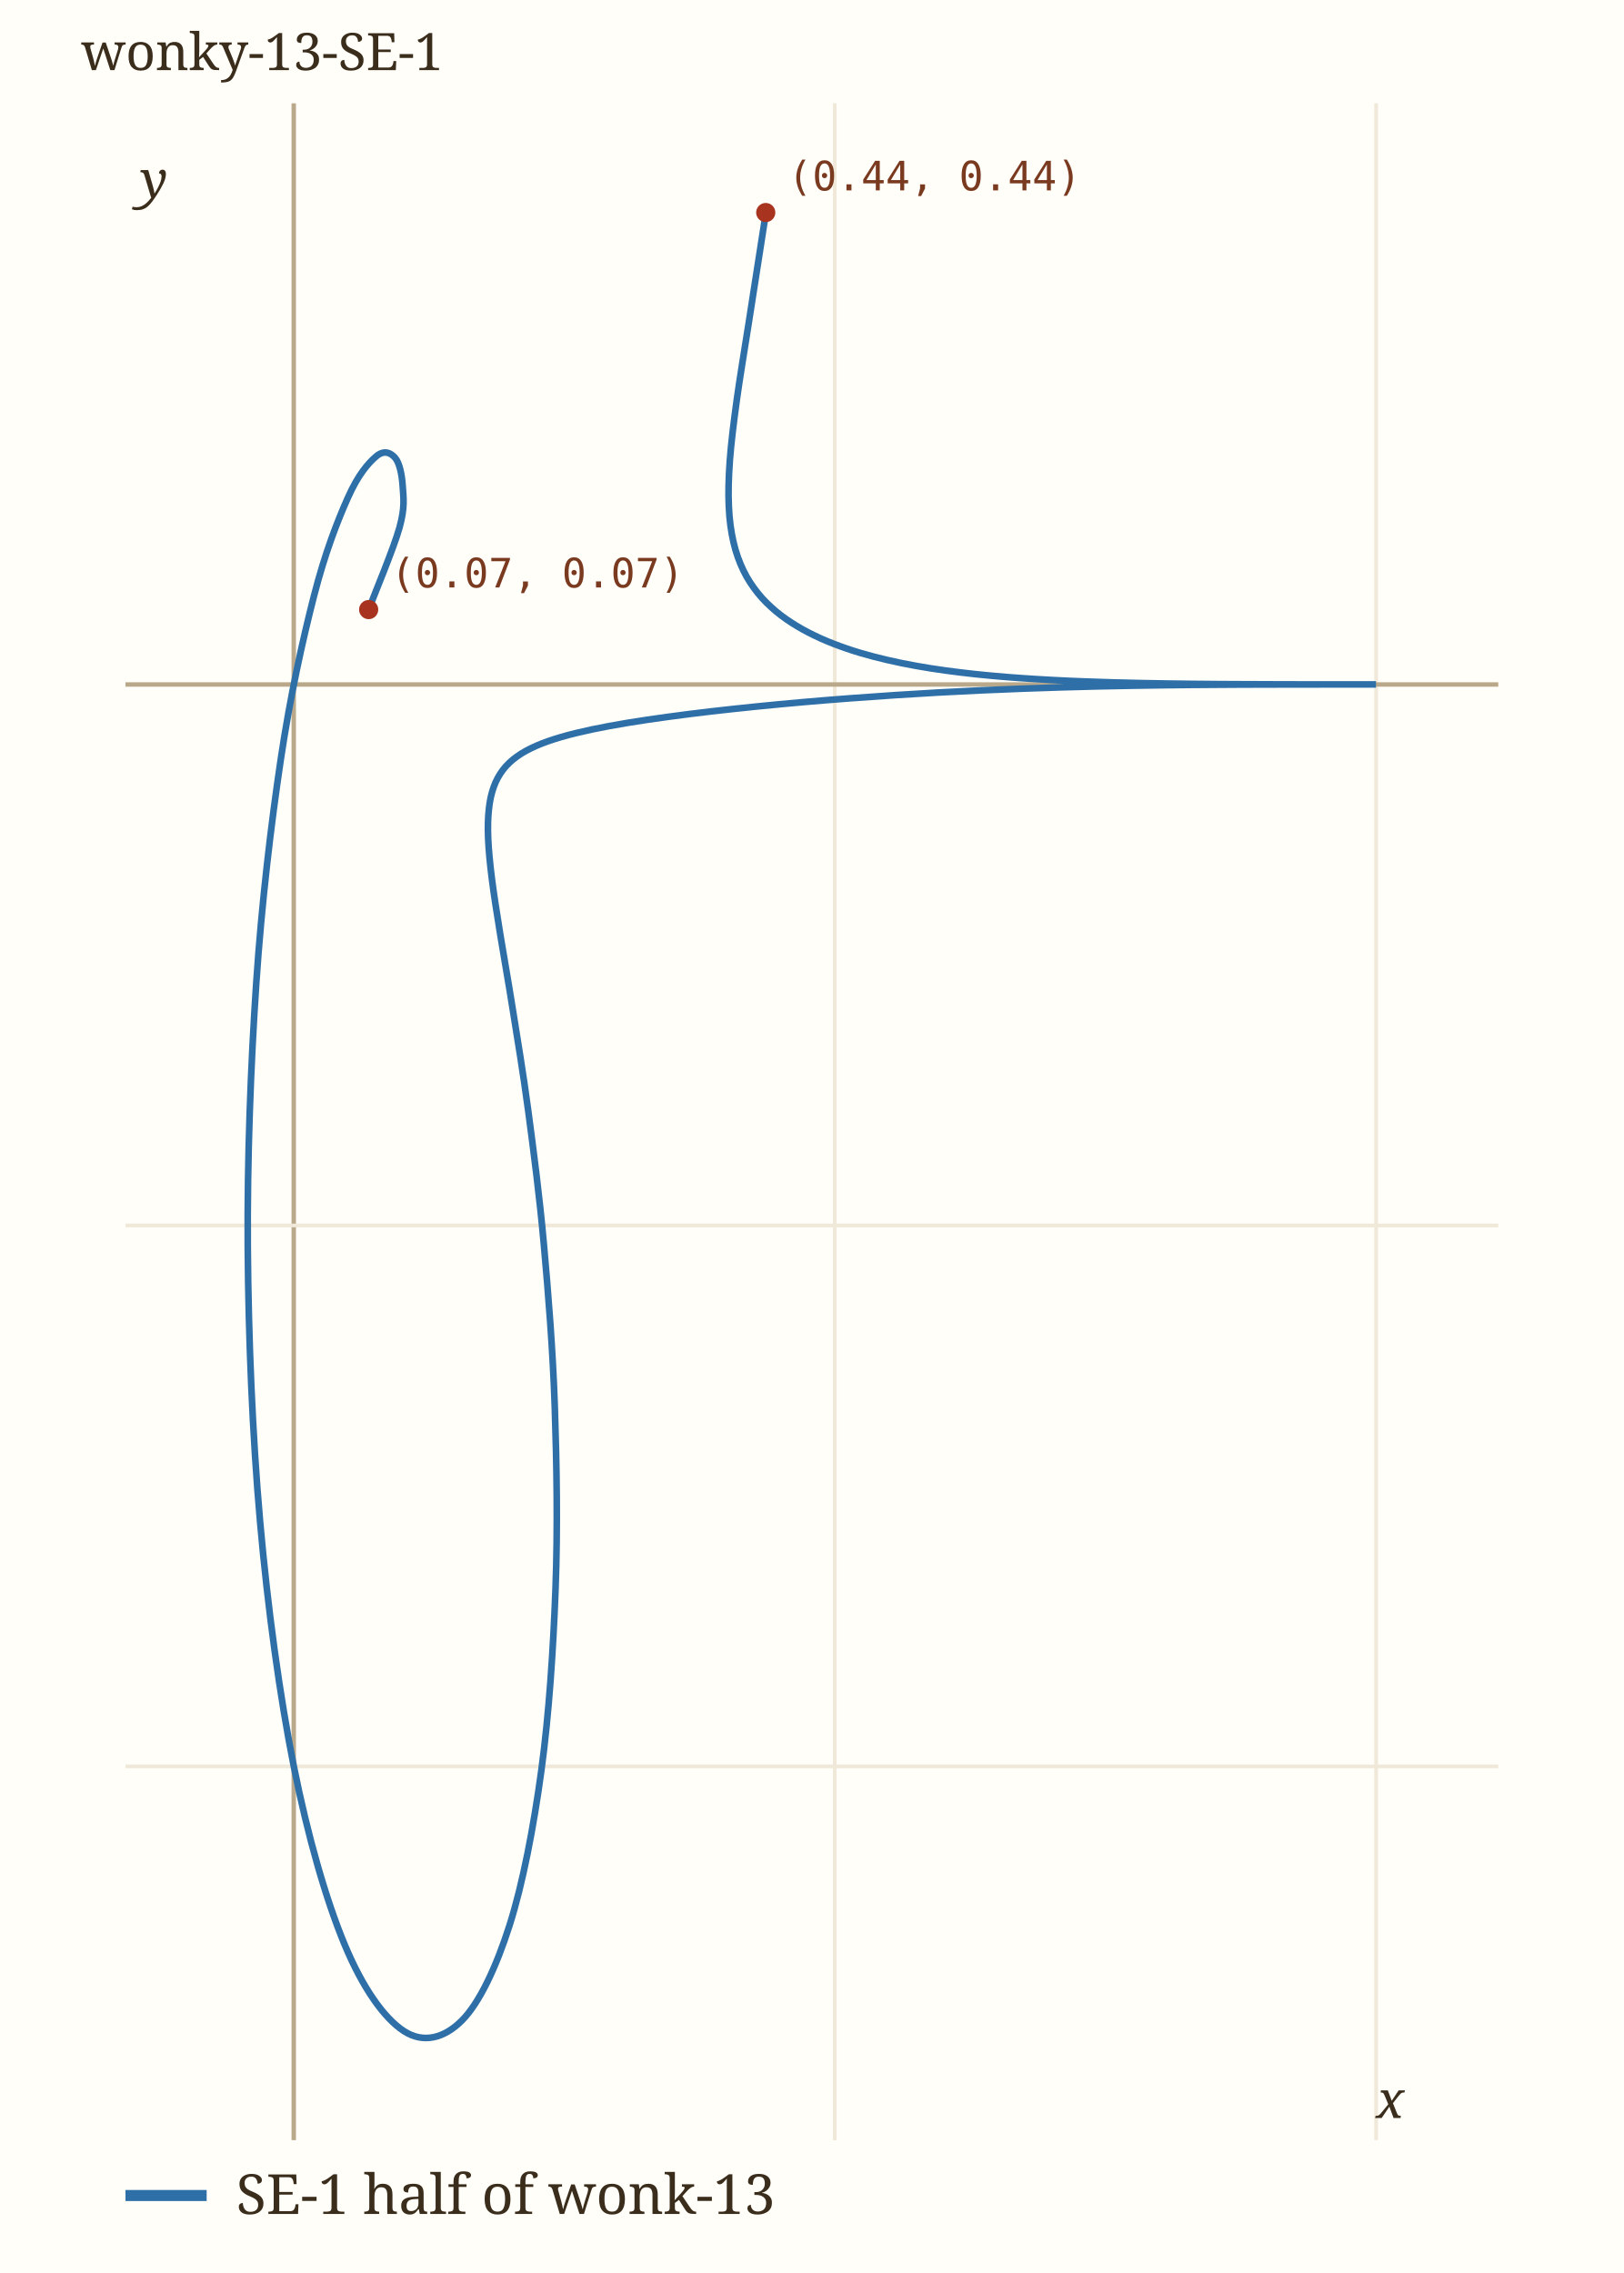
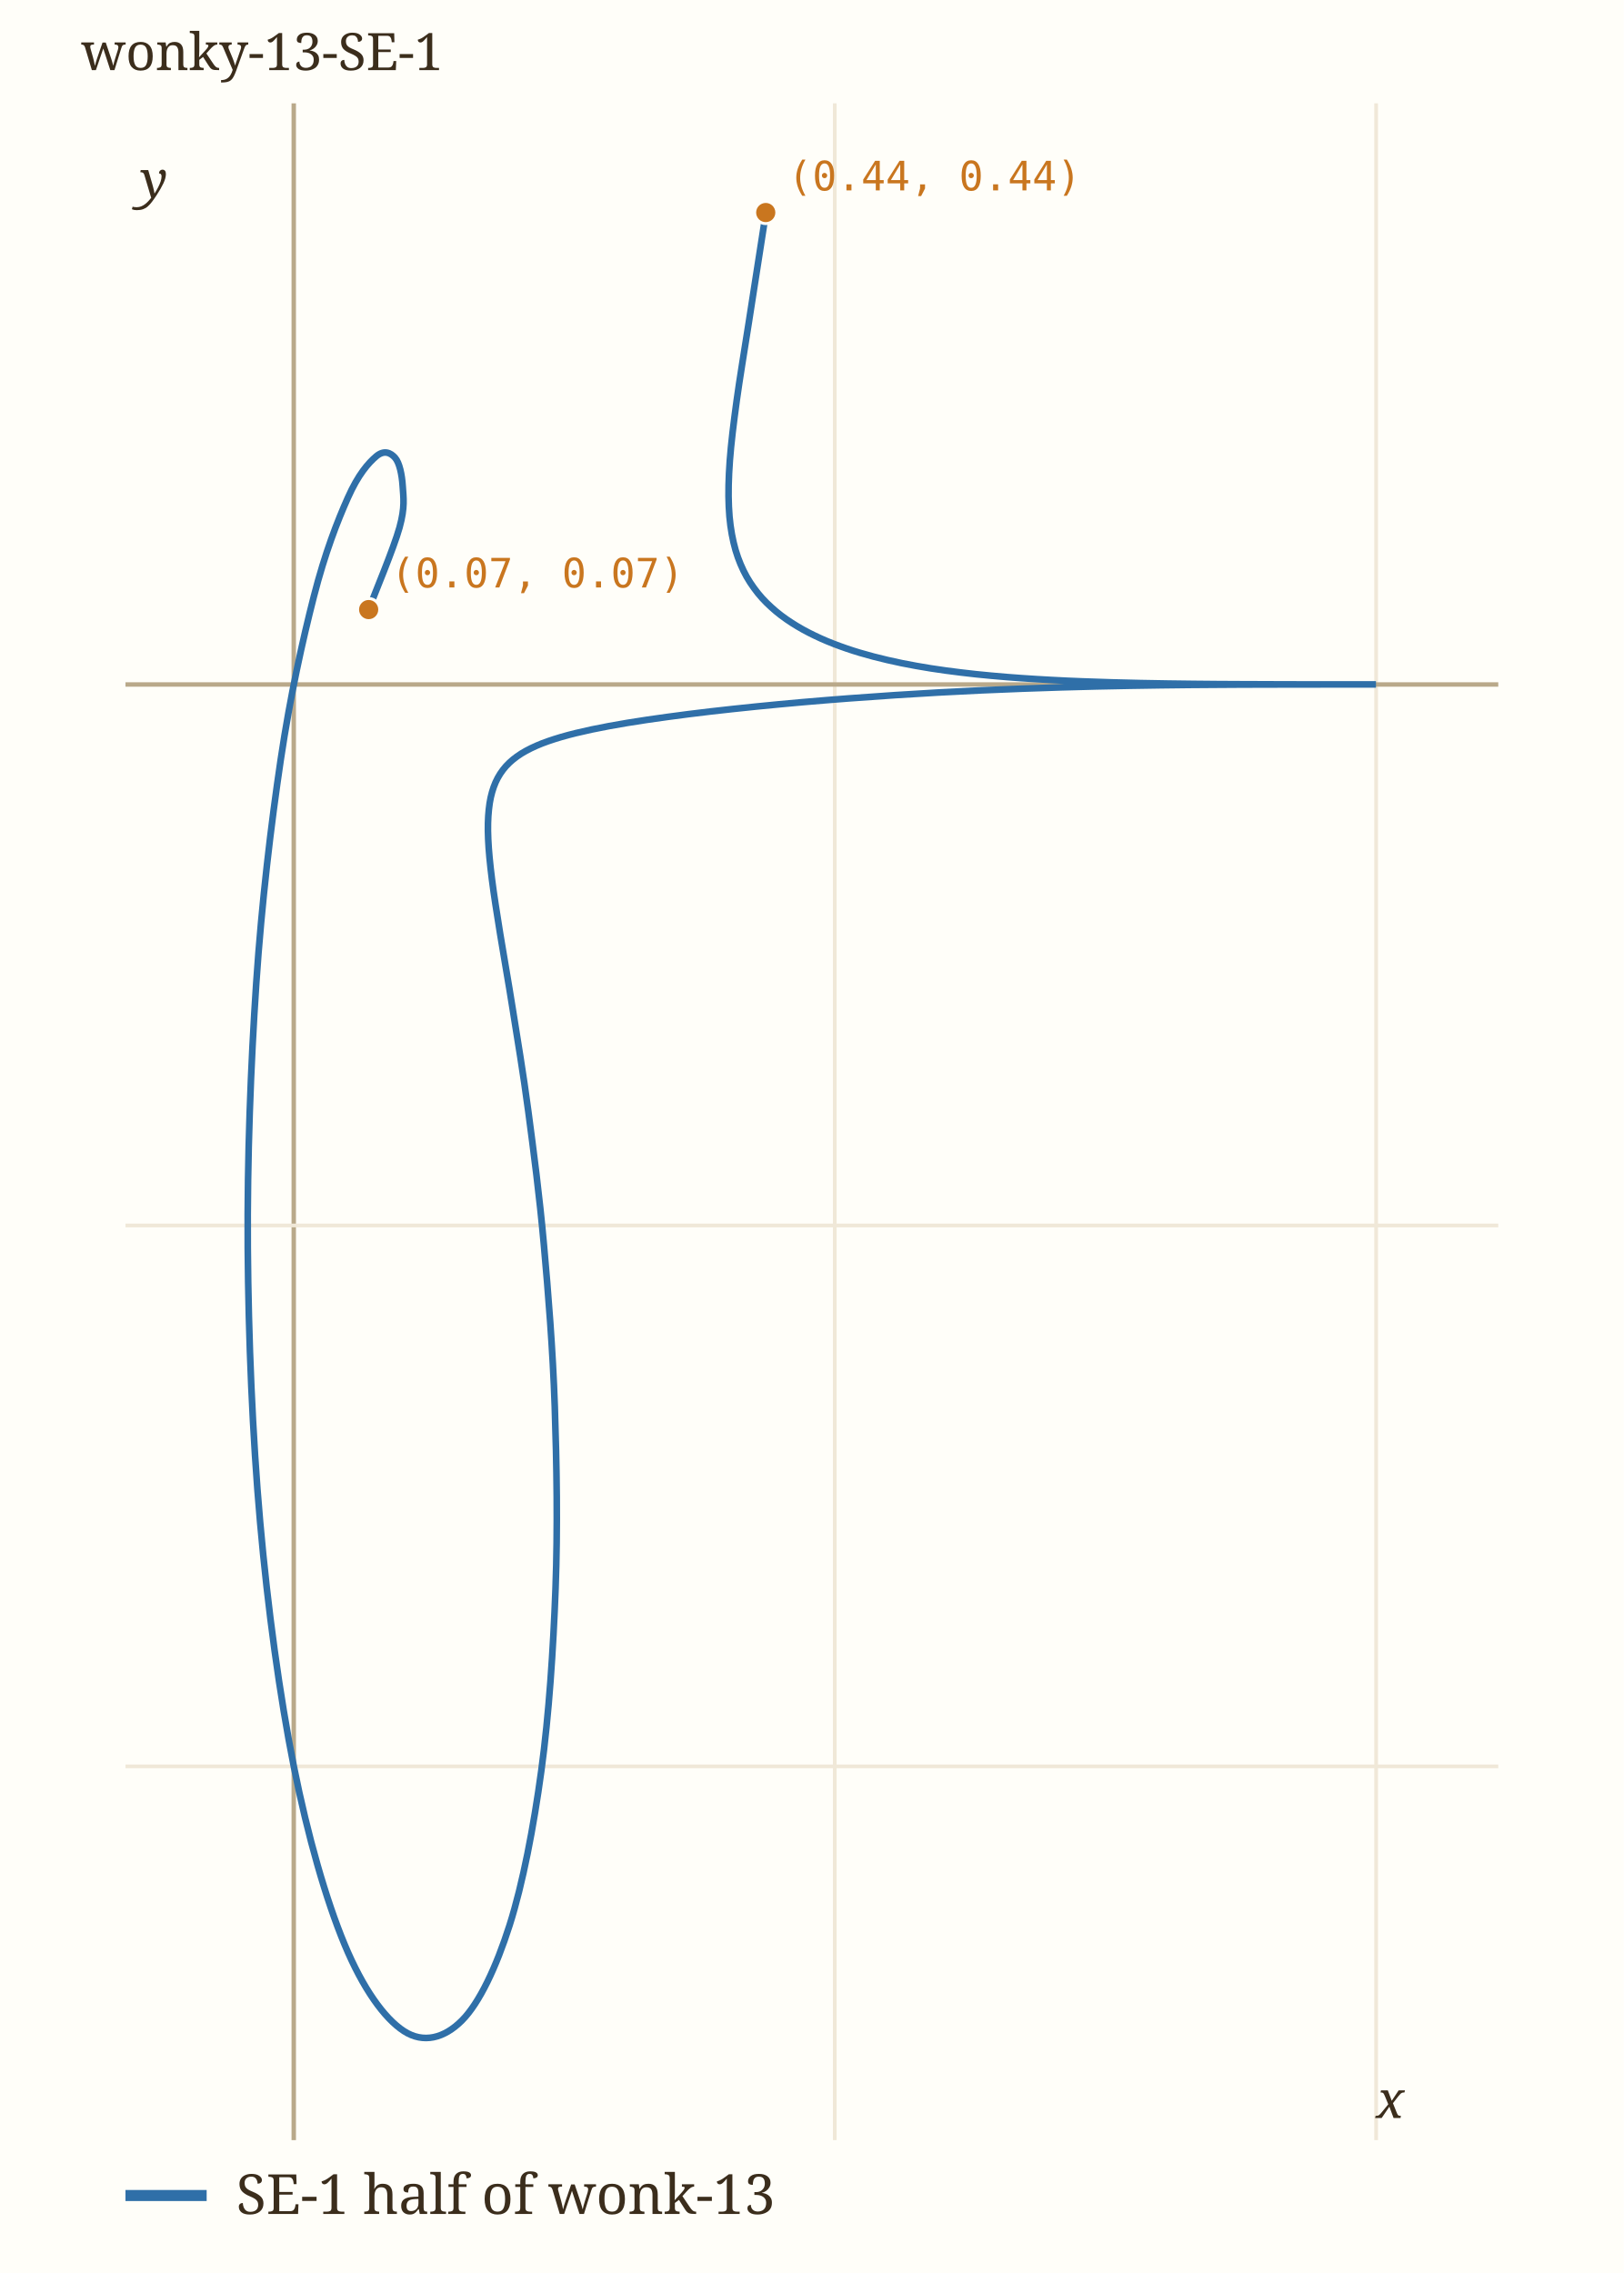
<svg xmlns="http://www.w3.org/2000/svg" viewBox="0 0 440 616" width="440" height="616" role="img" aria-label="wonky-13-SE-1" data-panel="wonky-13-SE-1">
  <rect x="0" y="0" width="440" height="616" fill="#fffef9" />
  <clipPath id="clip-wonky-13-SE-1">
    <rect x="34" y="28" width="372" height="552" />
  </clipPath>
  <g clip-path="url(#clip-wonky-13-SE-1)">
    <line x1="79.6" x2="79.6" y1="28" y2="580" stroke="#b9a98a" stroke-width="1.2" />
    <line x1="226.2" x2="226.2" y1="28" y2="580" stroke="#f0e8d8" stroke-width="1" />
    <text x="226.2" y="594.0" font-family="ui-monospace, Menlo, monospace" font-size="11" fill="#9c8a6a" text-anchor="middle">0.5</text>
    <line x1="372.9" x2="372.9" y1="28" y2="580" stroke="#f0e8d8" stroke-width="1" />
    <text x="372.9" y="594.0" font-family="ui-monospace, Menlo, monospace" font-size="11" fill="#9c8a6a" text-anchor="middle">1</text>
    <line x1="34" x2="406" y1="478.7" y2="478.7" stroke="#f0e8d8" stroke-width="1" />
    <text x="28.0" y="482.7" font-family="ui-monospace, Menlo, monospace" font-size="11" fill="#9c8a6a" text-anchor="end">-1</text>
    <line x1="34" x2="406" y1="332.1" y2="332.1" stroke="#f0e8d8" stroke-width="1" />
    <text x="28.0" y="336.1" font-family="ui-monospace, Menlo, monospace" font-size="11" fill="#9c8a6a" text-anchor="end">-0.5</text>
    <line x1="34" x2="406" y1="185.5" y2="185.5" stroke="#b9a98a" stroke-width="1.2" />
    <path d="M99.89,165.21 C101.28,161.51 106.72,148.54 108.26,142.96 C109.80,137.38 109.32,134.89 109.12,131.74 C108.92,128.59 108.24,125.39 107.05,124.05 C105.86,122.70 104.09,121.86 101.95,123.67 C99.82,125.48 97.07,128.58 94.26,134.91 C91.44,141.23 88.08,149.80 85.05,161.63 C82.02,173.46 78.68,188.40 76.07,205.87 C73.47,223.34 70.93,244.39 69.44,266.45 C67.95,288.51 66.97,313.89 67.14,338.23 C67.32,362.58 68.41,389.11 70.49,412.52 C72.57,435.94 75.81,459.66 79.62,478.72 C83.43,497.78 88.38,514.95 93.35,526.90 C98.31,538.86 104.13,546.98 109.43,550.43 C114.73,553.88 120.38,552.37 125.15,547.59 C129.93,542.81 134.50,533.02 138.09,521.74 C141.68,510.46 144.61,495.10 146.68,479.90 C148.76,464.69 149.93,446.96 150.54,430.50 C151.15,414.05 150.86,396.72 150.33,381.17 C149.80,365.62 148.57,350.54 147.37,337.22 C146.18,323.90 144.57,311.85 143.17,301.25 C141.76,290.64 140.22,281.60 138.95,273.58 C137.68,265.55 136.49,259.01 135.54,253.12 C134.60,247.23 133.84,242.53 133.30,238.24 C132.76,233.96 132.43,230.54 132.29,227.40 C132.15,224.25 132.22,221.71 132.47,219.36 C132.71,217.01 133.15,215.08 133.78,213.30 C134.42,211.51 135.24,210.02 136.29,208.64 C137.34,207.26 138.59,206.10 140.10,205.01 C141.61,203.92 143.35,202.99 145.35,202.11 C147.34,201.23 149.60,200.47 152.10,199.73 C154.60,199.00 157.37,198.34 160.35,197.70 C163.33,197.07 166.57,196.48 169.98,195.91 C173.39,195.35 177.03,194.81 180.79,194.30 C184.54,193.78 188.49,193.29 192.49,192.82 C196.49,192.36 200.64,191.91 204.80,191.49 C208.95,191.07 213.19,190.67 217.40,190.30 C221.61,189.93 225.86,189.59 230.04,189.27 C234.22,188.95 238.39,188.66 242.48,188.39 C246.56,188.12 250.61,187.88 254.55,187.66 C258.49,187.45 262.36,187.25 266.12,187.08 C269.88,186.91 273.55,186.76 277.11,186.63 C280.66,186.49 284.12,186.38 287.46,186.28 C290.80,186.18 294.03,186.10 297.15,186.02 C300.27,185.95 303.28,185.89 306.18,185.84 C309.08,185.79 311.87,185.75 314.55,185.71 C317.23,185.68 319.80,185.65 322.28,185.62 C324.75,185.60 327.11,185.58 329.38,185.57 C331.64,185.55 333.81,185.54 335.87,185.53 C337.94,185.52 339.90,185.51 341.78,185.51 C343.65,185.50 345.43,185.50 347.11,185.50 C348.80,185.49 350.39,185.49 351.89,185.49 C353.39,185.49 354.80,185.49 356.13,185.49 C357.45,185.48 358.69,185.48 359.85,185.48 C361.00,185.48 362.07,185.48 363.06,185.48 C364.04,185.48 364.95,185.48 365.78,185.48 C366.60,185.48 367.35,185.48 368.02,185.48 C368.70,185.48 369.29,185.48 369.82,185.48 C370.35,185.48 370.80,185.48 371.18,185.48 C371.56,185.48 371.88,185.48 372.13,185.48 C372.38,185.48 372.56,185.48 372.68,185.48 C372.80,185.48 372.86,185.48 372.86,185.48 C372.86,185.48 372.80,185.48 372.68,185.48 C372.56,185.48 372.38,185.48 372.13,185.48 C371.88,185.48 371.56,185.48 371.18,185.48 C370.80,185.48 370.35,185.48 369.82,185.48 C369.29,185.48 368.70,185.48 368.03,185.48 C367.35,185.48 366.60,185.48 365.78,185.48 C364.95,185.48 364.05,185.48 363.06,185.48 C362.07,185.48 361.01,185.48 359.86,185.48 C358.71,185.48 357.48,185.48 356.16,185.48 C354.84,185.48 353.44,185.48 351.95,185.48 C350.47,185.47 348.89,185.47 347.24,185.47 C345.58,185.46 343.84,185.46 342.02,185.45 C340.19,185.45 338.29,185.44 336.30,185.43 C334.31,185.42 332.24,185.41 330.10,185.40 C327.96,185.38 325.74,185.36 323.46,185.34 C321.17,185.31 318.81,185.29 316.40,185.25 C313.99,185.21 311.50,185.17 308.97,185.12 C306.45,185.07 303.86,185.01 301.24,184.93 C298.63,184.85 295.96,184.77 293.27,184.66 C290.58,184.56 287.85,184.44 285.12,184.29 C282.39,184.15 279.63,183.98 276.88,183.79 C274.12,183.60 271.36,183.38 268.61,183.12 C265.86,182.87 263.11,182.59 260.39,182.25 C257.66,181.92 254.95,181.56 252.28,181.14 C249.61,180.71 246.96,180.25 244.37,179.72 C241.77,179.18 239.20,178.60 236.70,177.94 C234.20,177.28 231.74,176.56 229.37,175.74 C226.99,174.92 224.67,174.04 222.45,173.04 C220.23,172.03 218.07,170.95 216.05,169.73 C214.02,168.51 212.08,167.19 210.30,165.70 C208.53,164.20 206.85,162.60 205.38,160.76 C203.91,158.91 202.57,156.94 201.47,154.65 C200.37,152.36 199.44,149.90 198.78,147.01 C198.11,144.12 197.66,141.01 197.50,137.31 C197.33,133.61 197.42,129.60 197.77,124.80 C198.13,120.01 198.78,114.78 199.63,108.54 C200.49,102.30 201.65,95.45 202.91,87.38 C204.16,79.31 206.38,65.10 207.15,60.14 C207.93,55.17 207.47,58.00 207.53,57.57" fill="none" stroke="#2f6fa8" stroke-width="1.8" stroke-linecap="round" data-path="wonky-13-SE-1" />
-     <circle cx="99.9" cy="165.2" r="2.6" fill="#a8341f" />
-     <text x="105.9" y="159.2" font-family="ui-monospace, Menlo, monospace" font-size="11" fill="#7a3a20">(0.07, 0.07)</text>
-     <circle cx="207.5" cy="57.6" r="2.6" fill="#a8341f" />
-     <text x="213.5" y="51.6" font-family="ui-monospace, Menlo, monospace" font-size="11" fill="#7a3a20">(0.44, 0.44)</text>
+     <circle cx="99.9" cy="165.2" r="3" fill="#c9761f" stroke="#fffef9" stroke-width="0.8" />
+     <text x="105.9" y="159.2" font-family="ui-monospace, Menlo, monospace" font-size="11" fill="#c9761f">(0.07, 0.07)</text>
+     <circle cx="207.5" cy="57.6" r="3" fill="#c9761f" stroke="#fffef9" stroke-width="0.8" />
+     <text x="213.5" y="51.6" font-family="ui-monospace, Menlo, monospace" font-size="11" fill="#c9761f">(0.44, 0.44)</text>
  </g>
  <text x="372.9" y="574.0" font-family="Georgia, serif" font-size="14" font-style="italic" fill="#3b2d1c">x</text>
  <text x="38.0" y="53.6" font-family="Georgia, serif" font-size="14" font-style="italic" fill="#3b2d1c">y</text>
  <text x="22" y="19" font-family="Georgia, serif" font-size="14" fill="#3b2d1c">wonky-13-SE-1</text>
  <line x1="34" x2="56" y1="595" y2="595" stroke="#2f6fa8" stroke-width="3" />
  <text x="64" y="600" font-family="Georgia, serif" font-size="15" fill="#3b2d1c">SE-1 half of wonk-13</text>
</svg>
